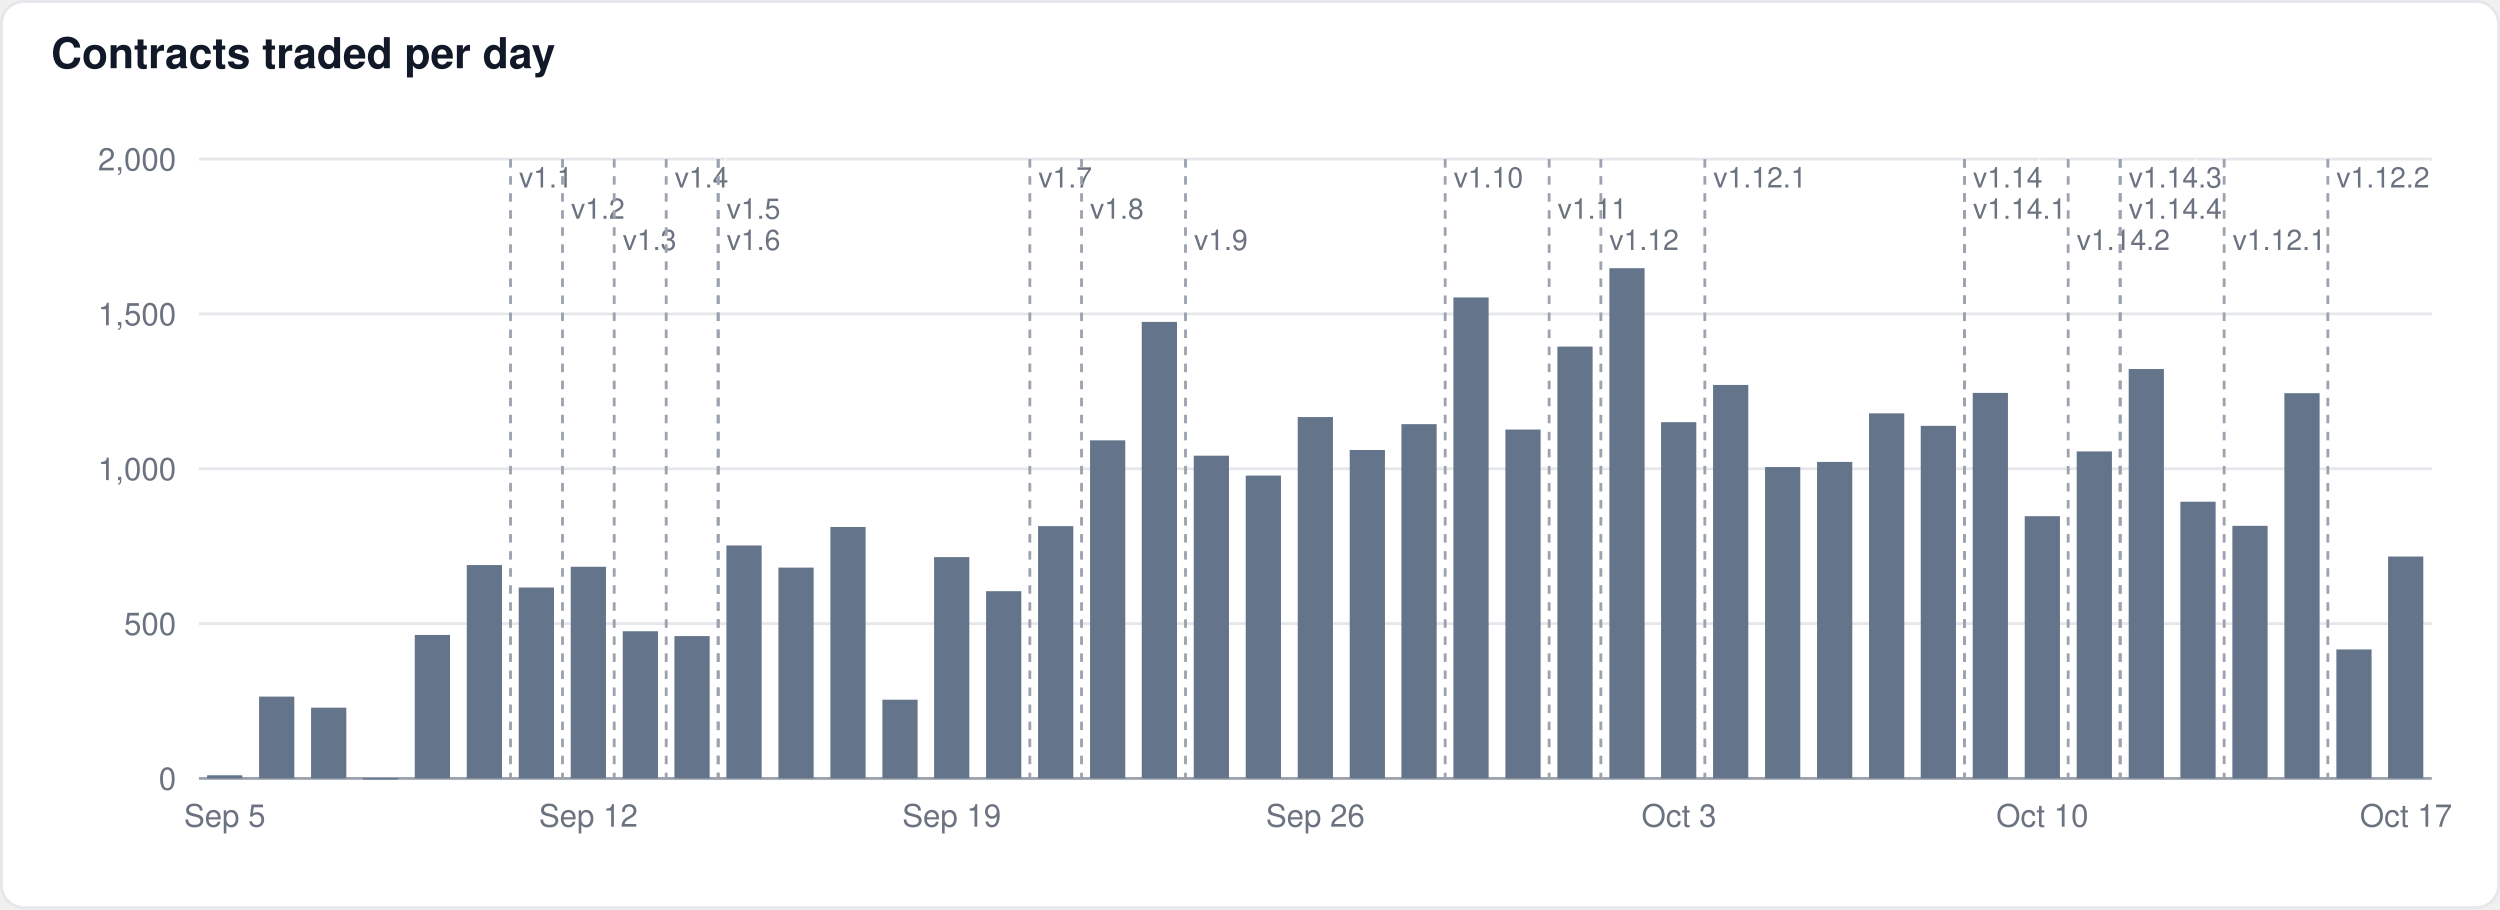
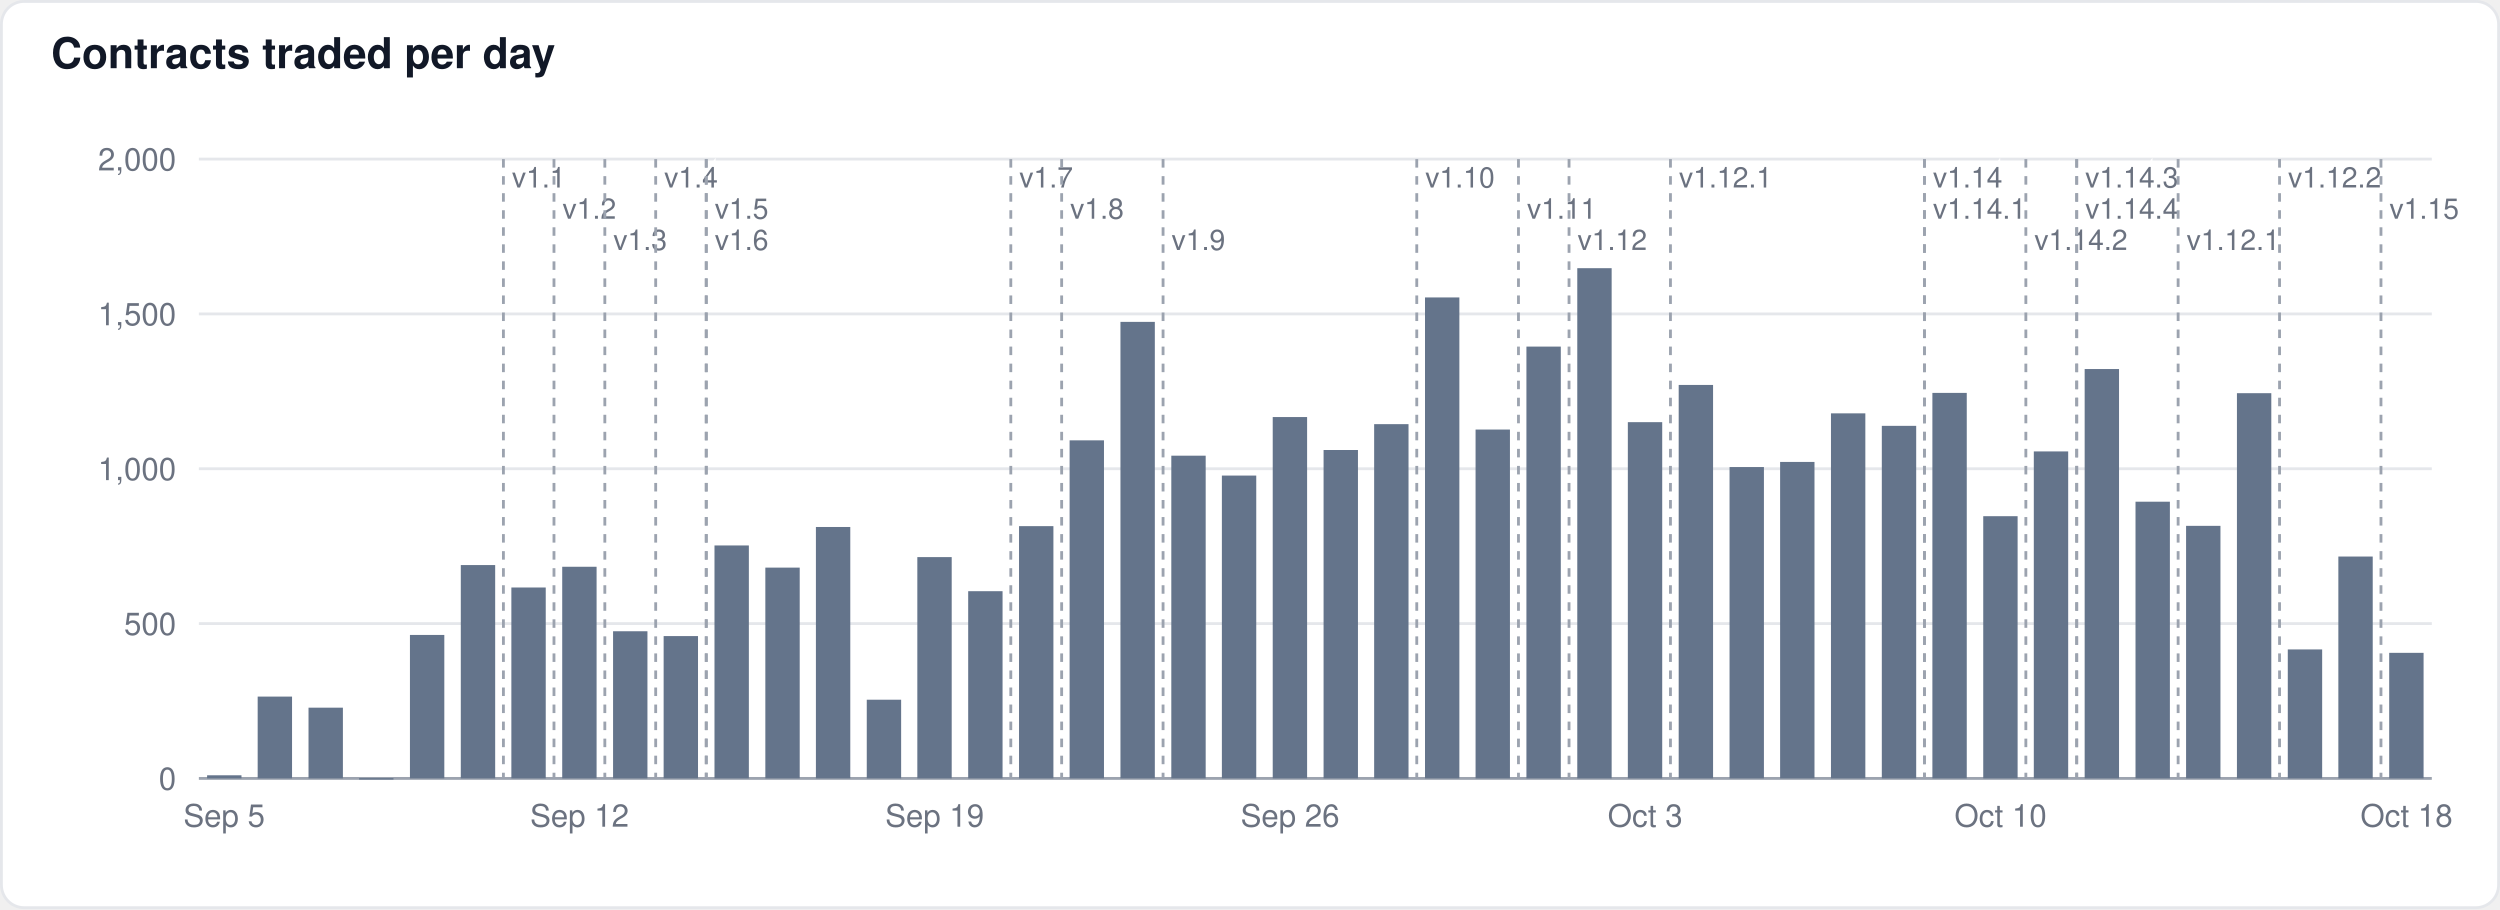
<svg xmlns="http://www.w3.org/2000/svg" width="880" height="320" viewBox="0 0 880 320" font-family="-apple-system,BlinkMacSystemFont,Segoe UI,Helvetica,Arial,sans-serif">
  <rect x="0.5" y="0.5" width="879" height="319" rx="8" fill="#ffffff" stroke="#e5e7eb" />
  <text x="18" y="24" font-size="15" font-weight="600" fill="#111827">Contracts traded per day</text>
  <line x1="70" x2="856" y1="274.0" y2="274.0" stroke="#9ca3af" stroke-width="1" />
  <text x="62" y="278.0" font-size="11" text-anchor="end" fill="#6b7280">0</text>
  <line x1="70" x2="856" y1="219.5" y2="219.5" stroke="#e5e7eb" stroke-width="1" />
  <text x="62" y="223.5" font-size="11" text-anchor="end" fill="#6b7280">500</text>
  <line x1="70" x2="856" y1="165.0" y2="165.0" stroke="#e5e7eb" stroke-width="1" />
  <text x="62" y="169.0" font-size="11" text-anchor="end" fill="#6b7280">1,000</text>
  <line x1="70" x2="856" y1="110.5" y2="110.5" stroke="#e5e7eb" stroke-width="1" />
  <text x="62" y="114.5" font-size="11" text-anchor="end" fill="#6b7280">1,500</text>
  <line x1="70" x2="856" y1="56.0" y2="56.0" stroke="#e5e7eb" stroke-width="1" />
  <text x="62" y="60.0" font-size="11" text-anchor="end" fill="#6b7280">2,000</text>
-   <rect x="72.9" y="272.9" width="12.4" height="1.1" fill="#64748b" fill-opacity="1.0" />
-   <rect x="91.2" y="245.2" width="12.4" height="28.8" fill="#64748b" fill-opacity="1.0" />
-   <rect x="109.5" y="249.1" width="12.4" height="24.9" fill="#64748b" fill-opacity="1.0" />
-   <rect x="127.8" y="273.9" width="12.4" height="0.5" fill="#64748b" fill-opacity="1.0" />
-   <rect x="146.0" y="223.5" width="12.4" height="50.5" fill="#64748b" fill-opacity="1.0" />
-   <rect x="164.3" y="198.9" width="12.4" height="75.1" fill="#64748b" fill-opacity="1.0" />
-   <rect x="182.6" y="206.8" width="12.4" height="67.2" fill="#64748b" fill-opacity="1.0" />
-   <rect x="200.9" y="199.5" width="12.4" height="74.5" fill="#64748b" fill-opacity="1.0" />
-   <rect x="219.2" y="222.2" width="12.4" height="51.8" fill="#64748b" fill-opacity="1.0" />
-   <rect x="237.4" y="223.9" width="12.4" height="50.1" fill="#64748b" fill-opacity="1.0" />
-   <rect x="255.7" y="192.0" width="12.4" height="82.0" fill="#64748b" fill-opacity="1.0" />
-   <rect x="274.0" y="199.8" width="12.4" height="74.2" fill="#64748b" fill-opacity="1.0" />
-   <rect x="292.3" y="185.5" width="12.4" height="88.5" fill="#64748b" fill-opacity="1.0" />
-   <rect x="310.6" y="246.3" width="12.4" height="27.7" fill="#64748b" fill-opacity="1.0" />
-   <rect x="328.8" y="196.1" width="12.4" height="77.9" fill="#64748b" fill-opacity="1.0" />
-   <rect x="347.1" y="208.1" width="12.4" height="65.9" fill="#64748b" fill-opacity="1.0" />
-   <rect x="365.4" y="185.2" width="12.4" height="88.8" fill="#64748b" fill-opacity="1.0" />
-   <rect x="383.7" y="155.0" width="12.4" height="119.0" fill="#64748b" fill-opacity="1.0" />
-   <rect x="401.9" y="113.3" width="12.4" height="160.7" fill="#64748b" fill-opacity="1.0" />
-   <rect x="420.2" y="160.4" width="12.4" height="113.6" fill="#64748b" fill-opacity="1.0" />
-   <rect x="438.5" y="167.4" width="12.4" height="106.6" fill="#64748b" fill-opacity="1.0" />
-   <rect x="456.8" y="146.8" width="12.4" height="127.2" fill="#64748b" fill-opacity="1.0" />
-   <rect x="475.1" y="158.4" width="12.4" height="115.6" fill="#64748b" fill-opacity="1.0" />
-   <rect x="493.3" y="149.3" width="12.4" height="124.7" fill="#64748b" fill-opacity="1.0" />
-   <rect x="511.6" y="104.7" width="12.4" height="169.3" fill="#64748b" fill-opacity="1.0" />
-   <rect x="529.9" y="151.2" width="12.4" height="122.8" fill="#64748b" fill-opacity="1.0" />
-   <rect x="548.2" y="122.0" width="12.4" height="152.0" fill="#64748b" fill-opacity="1.0" />
-   <rect x="566.5" y="94.4" width="12.4" height="179.6" fill="#64748b" fill-opacity="1.0" />
-   <rect x="584.7" y="148.6" width="12.4" height="125.4" fill="#64748b" fill-opacity="1.0" />
-   <rect x="603.0" y="135.5" width="12.4" height="138.5" fill="#64748b" fill-opacity="1.0" />
-   <rect x="621.3" y="164.4" width="12.4" height="109.6" fill="#64748b" fill-opacity="1.0" />
-   <rect x="639.6" y="162.6" width="12.4" height="111.4" fill="#64748b" fill-opacity="1.0" />
-   <rect x="657.9" y="145.5" width="12.4" height="128.5" fill="#64748b" fill-opacity="1.0" />
-   <rect x="676.1" y="149.9" width="12.4" height="124.1" fill="#64748b" fill-opacity="1.0" />
-   <rect x="694.4" y="138.3" width="12.4" height="135.7" fill="#64748b" fill-opacity="1.0" />
-   <rect x="712.7" y="181.7" width="12.4" height="92.3" fill="#64748b" fill-opacity="1.0" />
-   <rect x="731.0" y="158.9" width="12.4" height="115.1" fill="#64748b" fill-opacity="1.0" />
-   <rect x="749.3" y="129.9" width="12.4" height="144.1" fill="#64748b" fill-opacity="1.0" />
-   <rect x="767.5" y="176.6" width="12.4" height="97.4" fill="#64748b" fill-opacity="1.0" />
-   <rect x="785.8" y="185.1" width="12.4" height="88.9" fill="#64748b" fill-opacity="1.0" />
-   <rect x="804.1" y="138.4" width="12.4" height="135.6" fill="#64748b" fill-opacity="1.0" />
-   <rect x="822.4" y="228.6" width="12.4" height="45.4" fill="#64748b" fill-opacity="1.0" />
-   <rect x="840.6" y="195.9" width="12.4" height="78.1" fill="#64748b" fill-opacity="1.0" />
-   <line x1="179.7" x2="179.7" y1="56" y2="274" stroke="#9ca3af" stroke-width="1" stroke-dasharray="3,3" />
-   <text x="182.7" y="66" font-size="10" fill="#6b7280" stroke="#ffffff" stroke-width="3" paint-order="stroke">v1.1</text>
-   <line x1="198.0" x2="198.0" y1="56" y2="274" stroke="#9ca3af" stroke-width="1" stroke-dasharray="3,3" />
-   <text x="201.0" y="77" font-size="10" fill="#6b7280" stroke="#ffffff" stroke-width="3" paint-order="stroke">v1.2</text>
-   <line x1="216.2" x2="216.2" y1="56" y2="274" stroke="#9ca3af" stroke-width="1" stroke-dasharray="3,3" />
-   <text x="219.2" y="88" font-size="10" fill="#6b7280" stroke="#ffffff" stroke-width="3" paint-order="stroke">v1.3</text>
-   <line x1="234.5" x2="234.5" y1="56" y2="274" stroke="#9ca3af" stroke-width="1" stroke-dasharray="3,3" />
-   <text x="237.5" y="66" font-size="10" fill="#6b7280" stroke="#ffffff" stroke-width="3" paint-order="stroke">v1.4</text>
-   <line x1="252.8" x2="252.8" y1="56" y2="274" stroke="#9ca3af" stroke-width="1" stroke-dasharray="3,3" />
-   <text x="255.8" y="77" font-size="10" fill="#6b7280" stroke="#ffffff" stroke-width="3" paint-order="stroke">v1.5</text>
-   <line x1="252.8" x2="252.8" y1="56" y2="274" stroke="#9ca3af" stroke-width="1" stroke-dasharray="3,3" />
-   <text x="255.8" y="88" font-size="10" fill="#6b7280" stroke="#ffffff" stroke-width="3" paint-order="stroke">v1.6</text>
-   <line x1="362.5" x2="362.5" y1="56" y2="274" stroke="#9ca3af" stroke-width="1" stroke-dasharray="3,3" />
-   <text x="365.5" y="66" font-size="10" fill="#6b7280" stroke="#ffffff" stroke-width="3" paint-order="stroke">v1.7</text>
-   <line x1="380.7" x2="380.7" y1="56" y2="274" stroke="#9ca3af" stroke-width="1" stroke-dasharray="3,3" />
-   <text x="383.7" y="77" font-size="10" fill="#6b7280" stroke="#ffffff" stroke-width="3" paint-order="stroke">v1.8</text>
-   <line x1="417.3" x2="417.3" y1="56" y2="274" stroke="#9ca3af" stroke-width="1" stroke-dasharray="3,3" />
-   <text x="420.3" y="88" font-size="10" fill="#6b7280" stroke="#ffffff" stroke-width="3" paint-order="stroke">v1.9</text>
-   <line x1="508.7" x2="508.7" y1="56" y2="274" stroke="#9ca3af" stroke-width="1" stroke-dasharray="3,3" />
-   <text x="511.7" y="66" font-size="10" fill="#6b7280" stroke="#ffffff" stroke-width="3" paint-order="stroke">v1.10</text>
-   <line x1="545.3" x2="545.3" y1="56" y2="274" stroke="#9ca3af" stroke-width="1" stroke-dasharray="3,3" />
-   <text x="548.3" y="77" font-size="10" fill="#6b7280" stroke="#ffffff" stroke-width="3" paint-order="stroke">v1.11</text>
-   <line x1="563.5" x2="563.5" y1="56" y2="274" stroke="#9ca3af" stroke-width="1" stroke-dasharray="3,3" />
-   <text x="566.5" y="88" font-size="10" fill="#6b7280" stroke="#ffffff" stroke-width="3" paint-order="stroke">v1.12</text>
-   <line x1="600.1" x2="600.1" y1="56" y2="274" stroke="#9ca3af" stroke-width="1" stroke-dasharray="3,3" />
-   <text x="603.1" y="66" font-size="10" fill="#6b7280" stroke="#ffffff" stroke-width="3" paint-order="stroke">v1.12.1</text>
-   <line x1="691.5" x2="691.5" y1="56" y2="274" stroke="#9ca3af" stroke-width="1" stroke-dasharray="3,3" />
-   <text x="694.5" y="66" font-size="10" fill="#6b7280" stroke="#ffffff" stroke-width="3" paint-order="stroke">v1.14</text>
-   <line x1="691.5" x2="691.5" y1="56" y2="274" stroke="#9ca3af" stroke-width="1" stroke-dasharray="3,3" />
-   <text x="694.5" y="77" font-size="10" fill="#6b7280" stroke="#ffffff" stroke-width="3" paint-order="stroke">v1.14.1</text>
-   <line x1="728.0" x2="728.0" y1="56" y2="274" stroke="#9ca3af" stroke-width="1" stroke-dasharray="3,3" />
-   <text x="731.0" y="88" font-size="10" fill="#6b7280" stroke="#ffffff" stroke-width="3" paint-order="stroke">v1.14.2</text>
-   <line x1="746.3" x2="746.3" y1="56" y2="274" stroke="#9ca3af" stroke-width="1" stroke-dasharray="3,3" />
-   <text x="749.3" y="66" font-size="10" fill="#6b7280" stroke="#ffffff" stroke-width="3" paint-order="stroke">v1.14.3</text>
-   <line x1="746.3" x2="746.3" y1="56" y2="274" stroke="#9ca3af" stroke-width="1" stroke-dasharray="3,3" />
-   <text x="749.3" y="77" font-size="10" fill="#6b7280" stroke="#ffffff" stroke-width="3" paint-order="stroke">v1.14.4</text>
-   <line x1="782.9" x2="782.9" y1="56" y2="274" stroke="#9ca3af" stroke-width="1" stroke-dasharray="3,3" />
-   <text x="785.9" y="88" font-size="10" fill="#6b7280" stroke="#ffffff" stroke-width="3" paint-order="stroke">v1.12.1</text>
-   <line x1="819.4" x2="819.4" y1="56" y2="274" stroke="#9ca3af" stroke-width="1" stroke-dasharray="3,3" />
-   <text x="822.4" y="66" font-size="10" fill="#6b7280" stroke="#ffffff" stroke-width="3" paint-order="stroke">v1.12.2</text>
-   <text x="79.1" y="291" font-size="11" text-anchor="middle" fill="#6b7280">Sep 5</text>
-   <text x="207.1" y="291" font-size="11" text-anchor="middle" fill="#6b7280">Sep 12</text>
-   <text x="335.0" y="291" font-size="11" text-anchor="middle" fill="#6b7280">Sep 19</text>
-   <text x="463.0" y="291" font-size="11" text-anchor="middle" fill="#6b7280">Sep 26</text>
-   <text x="591.0" y="291" font-size="11" text-anchor="middle" fill="#6b7280">Oct 3</text>
-   <text x="718.9" y="291" font-size="11" text-anchor="middle" fill="#6b7280">Oct 10</text>
-   <text x="846.9" y="291" font-size="11" text-anchor="middle" fill="#6b7280">Oct 17</text>
+   <rect x="72.9" y="272.9" width="12.1" height="1.1" fill="#64748b" fill-opacity="1.0" />
+   <rect x="90.7" y="245.2" width="12.1" height="28.8" fill="#64748b" fill-opacity="1.0" />
+   <rect x="108.6" y="249.1" width="12.1" height="24.9" fill="#64748b" fill-opacity="1.0" />
+   <rect x="126.4" y="273.9" width="12.1" height="0.5" fill="#64748b" fill-opacity="1.0" />
+   <rect x="144.3" y="223.5" width="12.1" height="50.5" fill="#64748b" fill-opacity="1.0" />
+   <rect x="162.2" y="198.9" width="12.1" height="75.1" fill="#64748b" fill-opacity="1.0" />
+   <rect x="180.0" y="206.8" width="12.1" height="67.2" fill="#64748b" fill-opacity="1.0" />
+   <rect x="197.9" y="199.5" width="12.1" height="74.5" fill="#64748b" fill-opacity="1.0" />
+   <rect x="215.8" y="222.2" width="12.1" height="51.8" fill="#64748b" fill-opacity="1.0" />
+   <rect x="233.6" y="223.9" width="12.1" height="50.1" fill="#64748b" fill-opacity="1.0" />
+   <rect x="251.5" y="192.0" width="12.1" height="82.0" fill="#64748b" fill-opacity="1.0" />
+   <rect x="269.4" y="199.8" width="12.1" height="74.2" fill="#64748b" fill-opacity="1.0" />
+   <rect x="287.2" y="185.5" width="12.1" height="88.5" fill="#64748b" fill-opacity="1.0" />
+   <rect x="305.1" y="246.3" width="12.1" height="27.7" fill="#64748b" fill-opacity="1.0" />
+   <rect x="322.9" y="196.1" width="12.1" height="77.9" fill="#64748b" fill-opacity="1.0" />
+   <rect x="340.8" y="208.1" width="12.1" height="65.9" fill="#64748b" fill-opacity="1.0" />
+   <rect x="358.7" y="185.2" width="12.1" height="88.8" fill="#64748b" fill-opacity="1.0" />
+   <rect x="376.5" y="155.0" width="12.1" height="119.0" fill="#64748b" fill-opacity="1.0" />
+   <rect x="394.4" y="113.3" width="12.1" height="160.7" fill="#64748b" fill-opacity="1.0" />
+   <rect x="412.3" y="160.4" width="12.1" height="113.6" fill="#64748b" fill-opacity="1.0" />
+   <rect x="430.1" y="167.4" width="12.1" height="106.6" fill="#64748b" fill-opacity="1.0" />
+   <rect x="448.0" y="146.8" width="12.1" height="127.2" fill="#64748b" fill-opacity="1.0" />
+   <rect x="465.9" y="158.4" width="12.1" height="115.6" fill="#64748b" fill-opacity="1.0" />
+   <rect x="483.7" y="149.3" width="12.1" height="124.7" fill="#64748b" fill-opacity="1.0" />
+   <rect x="501.6" y="104.7" width="12.1" height="169.3" fill="#64748b" fill-opacity="1.0" />
+   <rect x="519.4" y="151.2" width="12.1" height="122.8" fill="#64748b" fill-opacity="1.0" />
+   <rect x="537.3" y="122.0" width="12.1" height="152.0" fill="#64748b" fill-opacity="1.0" />
+   <rect x="555.2" y="94.4" width="12.1" height="179.6" fill="#64748b" fill-opacity="1.0" />
+   <rect x="573.0" y="148.6" width="12.1" height="125.4" fill="#64748b" fill-opacity="1.0" />
+   <rect x="590.9" y="135.5" width="12.1" height="138.5" fill="#64748b" fill-opacity="1.0" />
+   <rect x="608.8" y="164.4" width="12.1" height="109.6" fill="#64748b" fill-opacity="1.0" />
+   <rect x="626.6" y="162.6" width="12.1" height="111.4" fill="#64748b" fill-opacity="1.0" />
+   <rect x="644.5" y="145.5" width="12.1" height="128.5" fill="#64748b" fill-opacity="1.0" />
+   <rect x="662.4" y="149.9" width="12.1" height="124.1" fill="#64748b" fill-opacity="1.0" />
+   <rect x="680.2" y="138.3" width="12.1" height="135.7" fill="#64748b" fill-opacity="1.0" />
+   <rect x="698.1" y="181.7" width="12.1" height="92.3" fill="#64748b" fill-opacity="1.0" />
+   <rect x="715.9" y="158.9" width="12.1" height="115.1" fill="#64748b" fill-opacity="1.0" />
+   <rect x="733.8" y="129.9" width="12.1" height="144.1" fill="#64748b" fill-opacity="1.0" />
+   <rect x="751.7" y="176.6" width="12.1" height="97.4" fill="#64748b" fill-opacity="1.0" />
+   <rect x="769.5" y="185.1" width="12.1" height="88.9" fill="#64748b" fill-opacity="1.0" />
+   <rect x="787.4" y="138.4" width="12.1" height="135.6" fill="#64748b" fill-opacity="1.0" />
+   <rect x="805.3" y="228.6" width="12.1" height="45.4" fill="#64748b" fill-opacity="1.0" />
+   <rect x="823.1" y="195.9" width="12.1" height="78.1" fill="#64748b" fill-opacity="1.0" />
+   <rect x="841.0" y="229.8" width="12.1" height="44.2" fill="#64748b" fill-opacity="1.0" />
+   <line x1="177.2" x2="177.2" y1="56" y2="274" stroke="#9ca3af" stroke-width="1" stroke-dasharray="3,3" />
+   <text x="180.2" y="66" font-size="10" fill="#6b7280" stroke="#ffffff" stroke-width="3" paint-order="stroke">v1.1</text>
+   <line x1="195.0" x2="195.0" y1="56" y2="274" stroke="#9ca3af" stroke-width="1" stroke-dasharray="3,3" />
+   <text x="198.0" y="77" font-size="10" fill="#6b7280" stroke="#ffffff" stroke-width="3" paint-order="stroke">v1.2</text>
+   <line x1="212.9" x2="212.9" y1="56" y2="274" stroke="#9ca3af" stroke-width="1" stroke-dasharray="3,3" />
+   <text x="215.9" y="88" font-size="10" fill="#6b7280" stroke="#ffffff" stroke-width="3" paint-order="stroke">v1.3</text>
+   <line x1="230.8" x2="230.8" y1="56" y2="274" stroke="#9ca3af" stroke-width="1" stroke-dasharray="3,3" />
+   <text x="233.8" y="66" font-size="10" fill="#6b7280" stroke="#ffffff" stroke-width="3" paint-order="stroke">v1.4</text>
+   <line x1="248.6" x2="248.6" y1="56" y2="274" stroke="#9ca3af" stroke-width="1" stroke-dasharray="3,3" />
+   <text x="251.6" y="77" font-size="10" fill="#6b7280" stroke="#ffffff" stroke-width="3" paint-order="stroke">v1.5</text>
+   <line x1="248.6" x2="248.6" y1="56" y2="274" stroke="#9ca3af" stroke-width="1" stroke-dasharray="3,3" />
+   <text x="251.6" y="88" font-size="10" fill="#6b7280" stroke="#ffffff" stroke-width="3" paint-order="stroke">v1.6</text>
+   <line x1="355.8" x2="355.8" y1="56" y2="274" stroke="#9ca3af" stroke-width="1" stroke-dasharray="3,3" />
+   <text x="358.8" y="66" font-size="10" fill="#6b7280" stroke="#ffffff" stroke-width="3" paint-order="stroke">v1.7</text>
+   <line x1="373.7" x2="373.7" y1="56" y2="274" stroke="#9ca3af" stroke-width="1" stroke-dasharray="3,3" />
+   <text x="376.7" y="77" font-size="10" fill="#6b7280" stroke="#ffffff" stroke-width="3" paint-order="stroke">v1.8</text>
+   <line x1="409.4" x2="409.4" y1="56" y2="274" stroke="#9ca3af" stroke-width="1" stroke-dasharray="3,3" />
+   <text x="412.4" y="88" font-size="10" fill="#6b7280" stroke="#ffffff" stroke-width="3" paint-order="stroke">v1.9</text>
+   <line x1="498.7" x2="498.7" y1="56" y2="274" stroke="#9ca3af" stroke-width="1" stroke-dasharray="3,3" />
+   <text x="501.7" y="66" font-size="10" fill="#6b7280" stroke="#ffffff" stroke-width="3" paint-order="stroke">v1.10</text>
+   <line x1="534.5" x2="534.5" y1="56" y2="274" stroke="#9ca3af" stroke-width="1" stroke-dasharray="3,3" />
+   <text x="537.5" y="77" font-size="10" fill="#6b7280" stroke="#ffffff" stroke-width="3" paint-order="stroke">v1.11</text>
+   <line x1="552.3" x2="552.3" y1="56" y2="274" stroke="#9ca3af" stroke-width="1" stroke-dasharray="3,3" />
+   <text x="555.3" y="88" font-size="10" fill="#6b7280" stroke="#ffffff" stroke-width="3" paint-order="stroke">v1.12</text>
+   <line x1="588.0" x2="588.0" y1="56" y2="274" stroke="#9ca3af" stroke-width="1" stroke-dasharray="3,3" />
+   <text x="591.0" y="66" font-size="10" fill="#6b7280" stroke="#ffffff" stroke-width="3" paint-order="stroke">v1.12.1</text>
+   <line x1="677.4" x2="677.4" y1="56" y2="274" stroke="#9ca3af" stroke-width="1" stroke-dasharray="3,3" />
+   <text x="680.4" y="66" font-size="10" fill="#6b7280" stroke="#ffffff" stroke-width="3" paint-order="stroke">v1.14</text>
+   <line x1="677.4" x2="677.4" y1="56" y2="274" stroke="#9ca3af" stroke-width="1" stroke-dasharray="3,3" />
+   <text x="680.4" y="77" font-size="10" fill="#6b7280" stroke="#ffffff" stroke-width="3" paint-order="stroke">v1.14.1</text>
+   <line x1="713.1" x2="713.1" y1="56" y2="274" stroke="#9ca3af" stroke-width="1" stroke-dasharray="3,3" />
+   <text x="716.1" y="88" font-size="10" fill="#6b7280" stroke="#ffffff" stroke-width="3" paint-order="stroke">v1.14.2</text>
+   <line x1="731.0" x2="731.0" y1="56" y2="274" stroke="#9ca3af" stroke-width="1" stroke-dasharray="3,3" />
+   <text x="734.0" y="66" font-size="10" fill="#6b7280" stroke="#ffffff" stroke-width="3" paint-order="stroke">v1.14.3</text>
+   <line x1="731.0" x2="731.0" y1="56" y2="274" stroke="#9ca3af" stroke-width="1" stroke-dasharray="3,3" />
+   <text x="734.0" y="77" font-size="10" fill="#6b7280" stroke="#ffffff" stroke-width="3" paint-order="stroke">v1.14.4</text>
+   <line x1="766.7" x2="766.7" y1="56" y2="274" stroke="#9ca3af" stroke-width="1" stroke-dasharray="3,3" />
+   <text x="769.7" y="88" font-size="10" fill="#6b7280" stroke="#ffffff" stroke-width="3" paint-order="stroke">v1.12.1</text>
+   <line x1="802.4" x2="802.4" y1="56" y2="274" stroke="#9ca3af" stroke-width="1" stroke-dasharray="3,3" />
+   <text x="805.4" y="66" font-size="10" fill="#6b7280" stroke="#ffffff" stroke-width="3" paint-order="stroke">v1.12.2</text>
+   <line x1="838.1" x2="838.1" y1="56" y2="274" stroke="#9ca3af" stroke-width="1" stroke-dasharray="3,3" />
+   <text x="841.1" y="77" font-size="10" fill="#6b7280" stroke="#ffffff" stroke-width="3" paint-order="stroke">v1.15</text>
+   <text x="78.9" y="291" font-size="11" text-anchor="middle" fill="#6b7280">Sep 5</text>
+   <text x="204.0" y="291" font-size="11" text-anchor="middle" fill="#6b7280">Sep 12</text>
+   <text x="329.0" y="291" font-size="11" text-anchor="middle" fill="#6b7280">Sep 19</text>
+   <text x="454.1" y="291" font-size="11" text-anchor="middle" fill="#6b7280">Sep 26</text>
+   <text x="579.1" y="291" font-size="11" text-anchor="middle" fill="#6b7280">Oct 3</text>
+   <text x="704.2" y="291" font-size="11" text-anchor="middle" fill="#6b7280">Oct 10</text>
+   <text x="847.1" y="291" font-size="11" text-anchor="middle" fill="#6b7280">Oct 18</text>
</svg>
